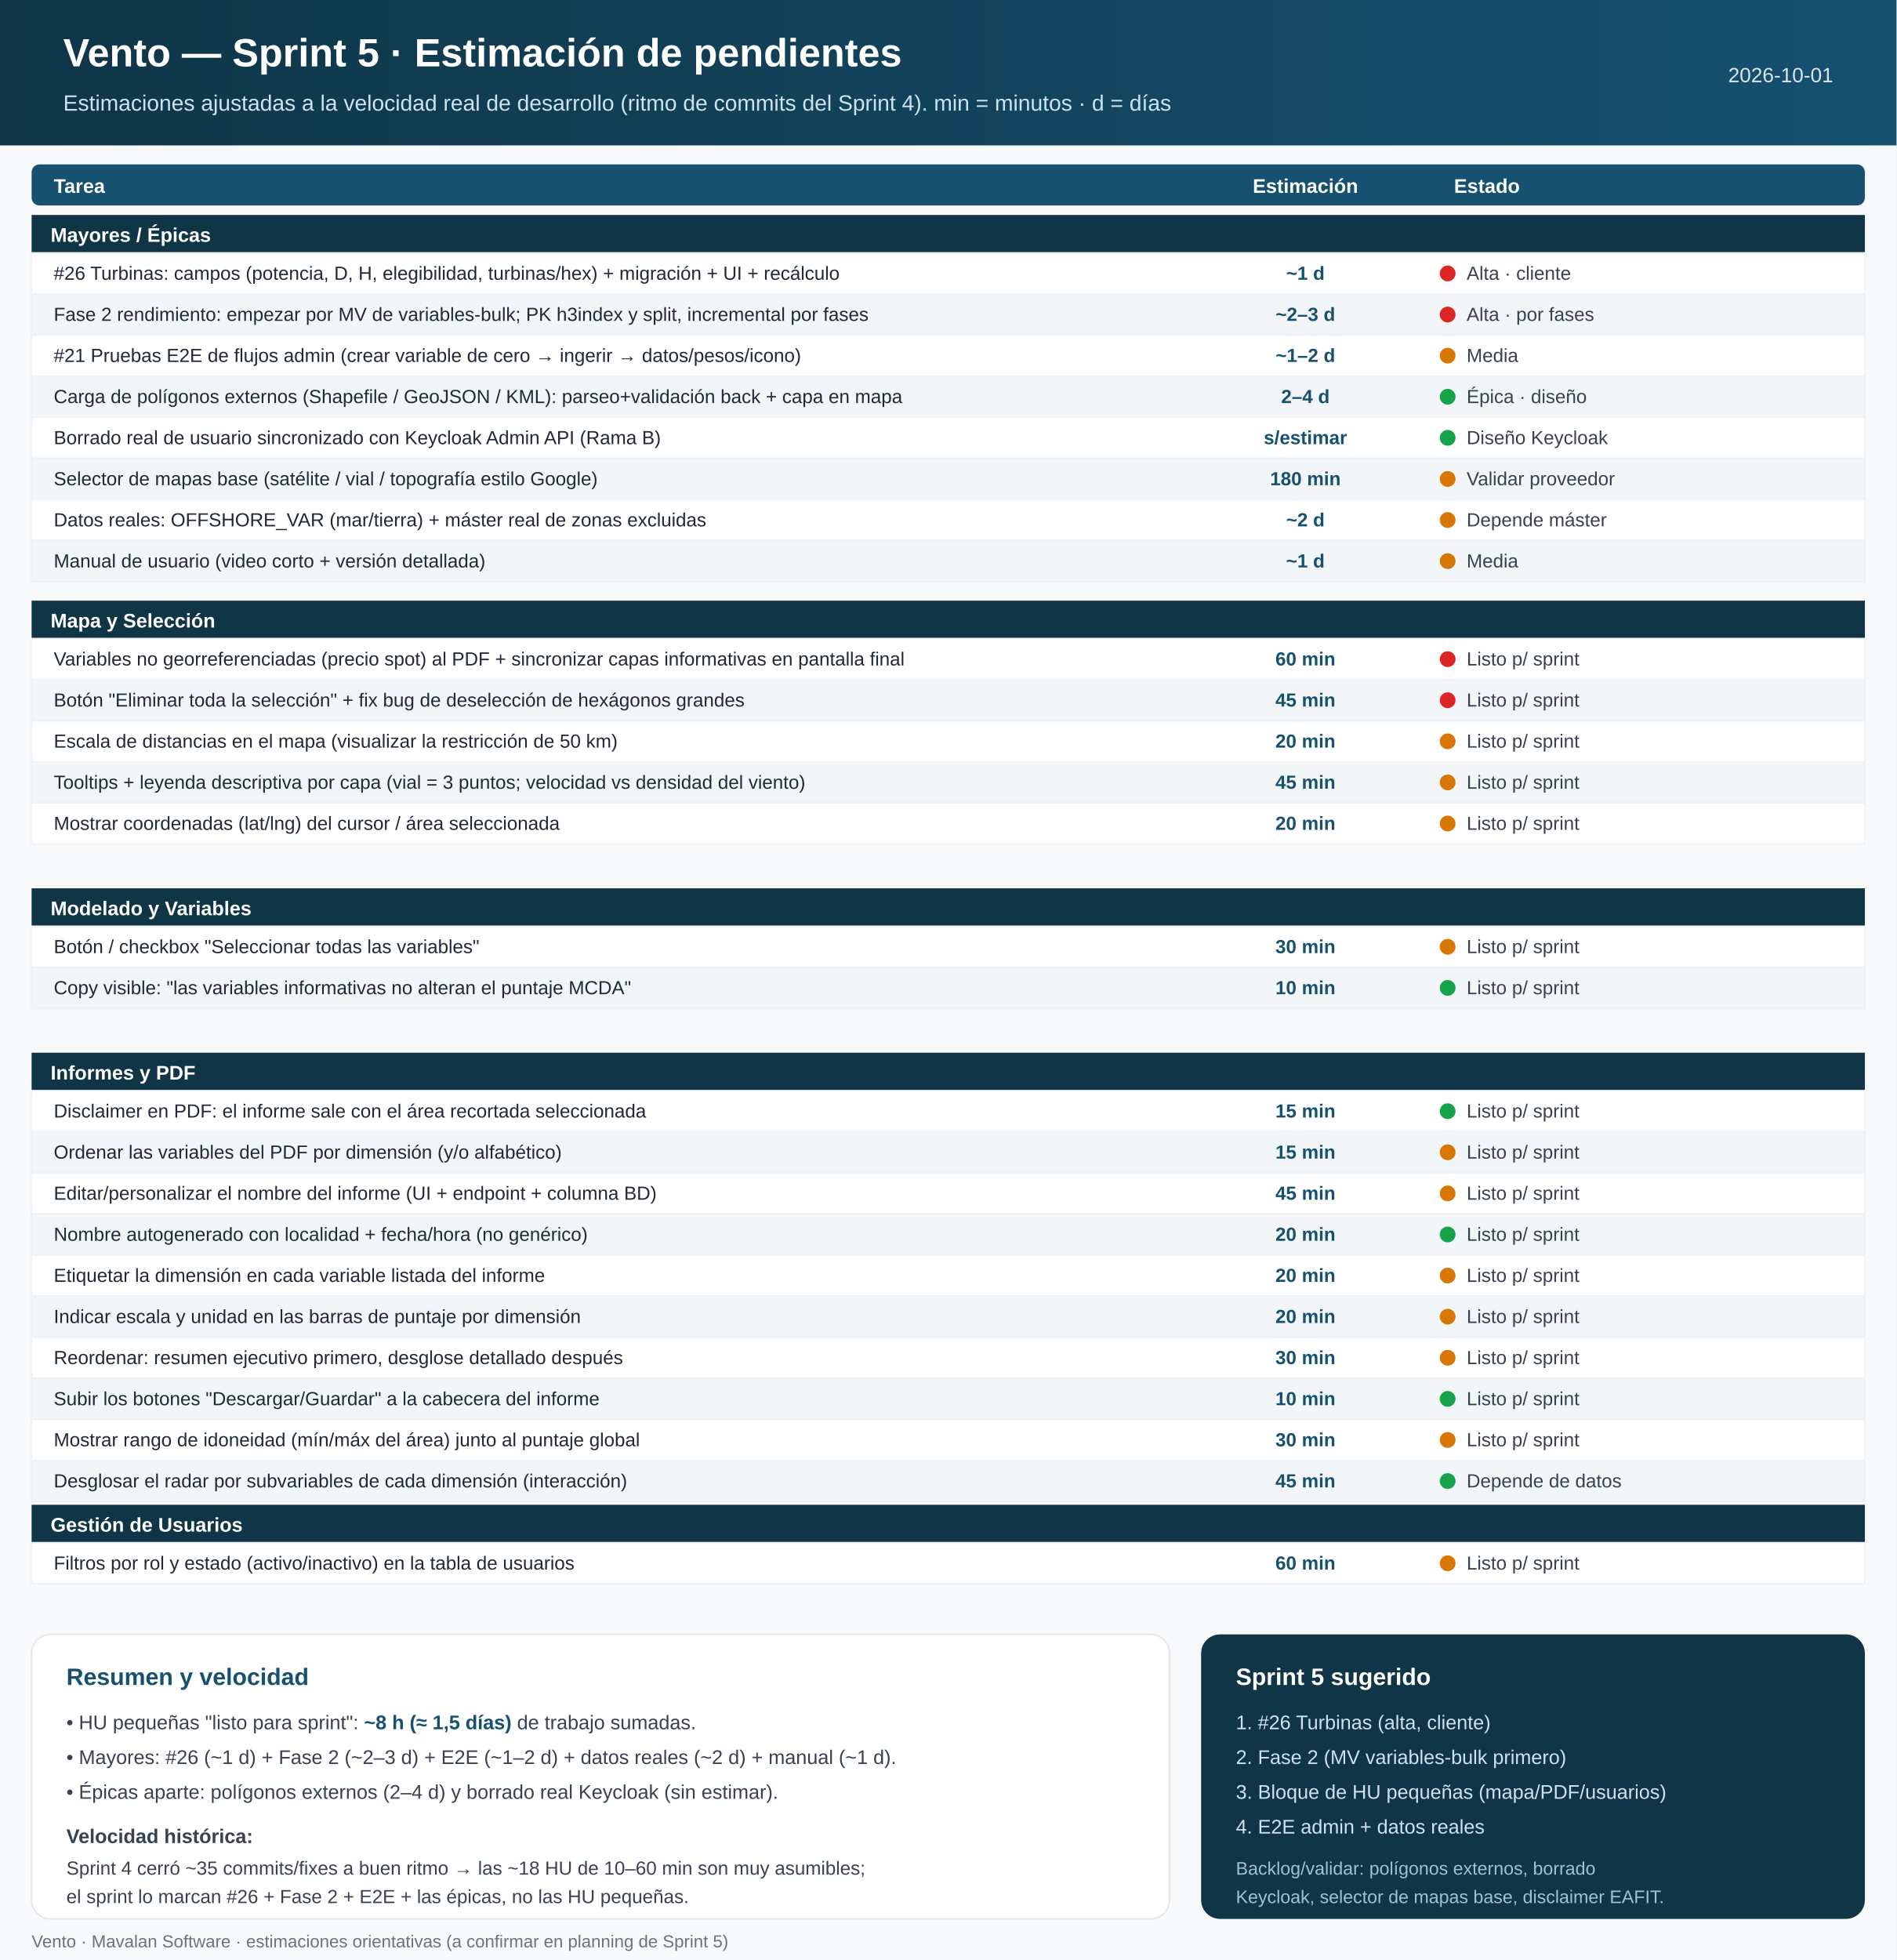
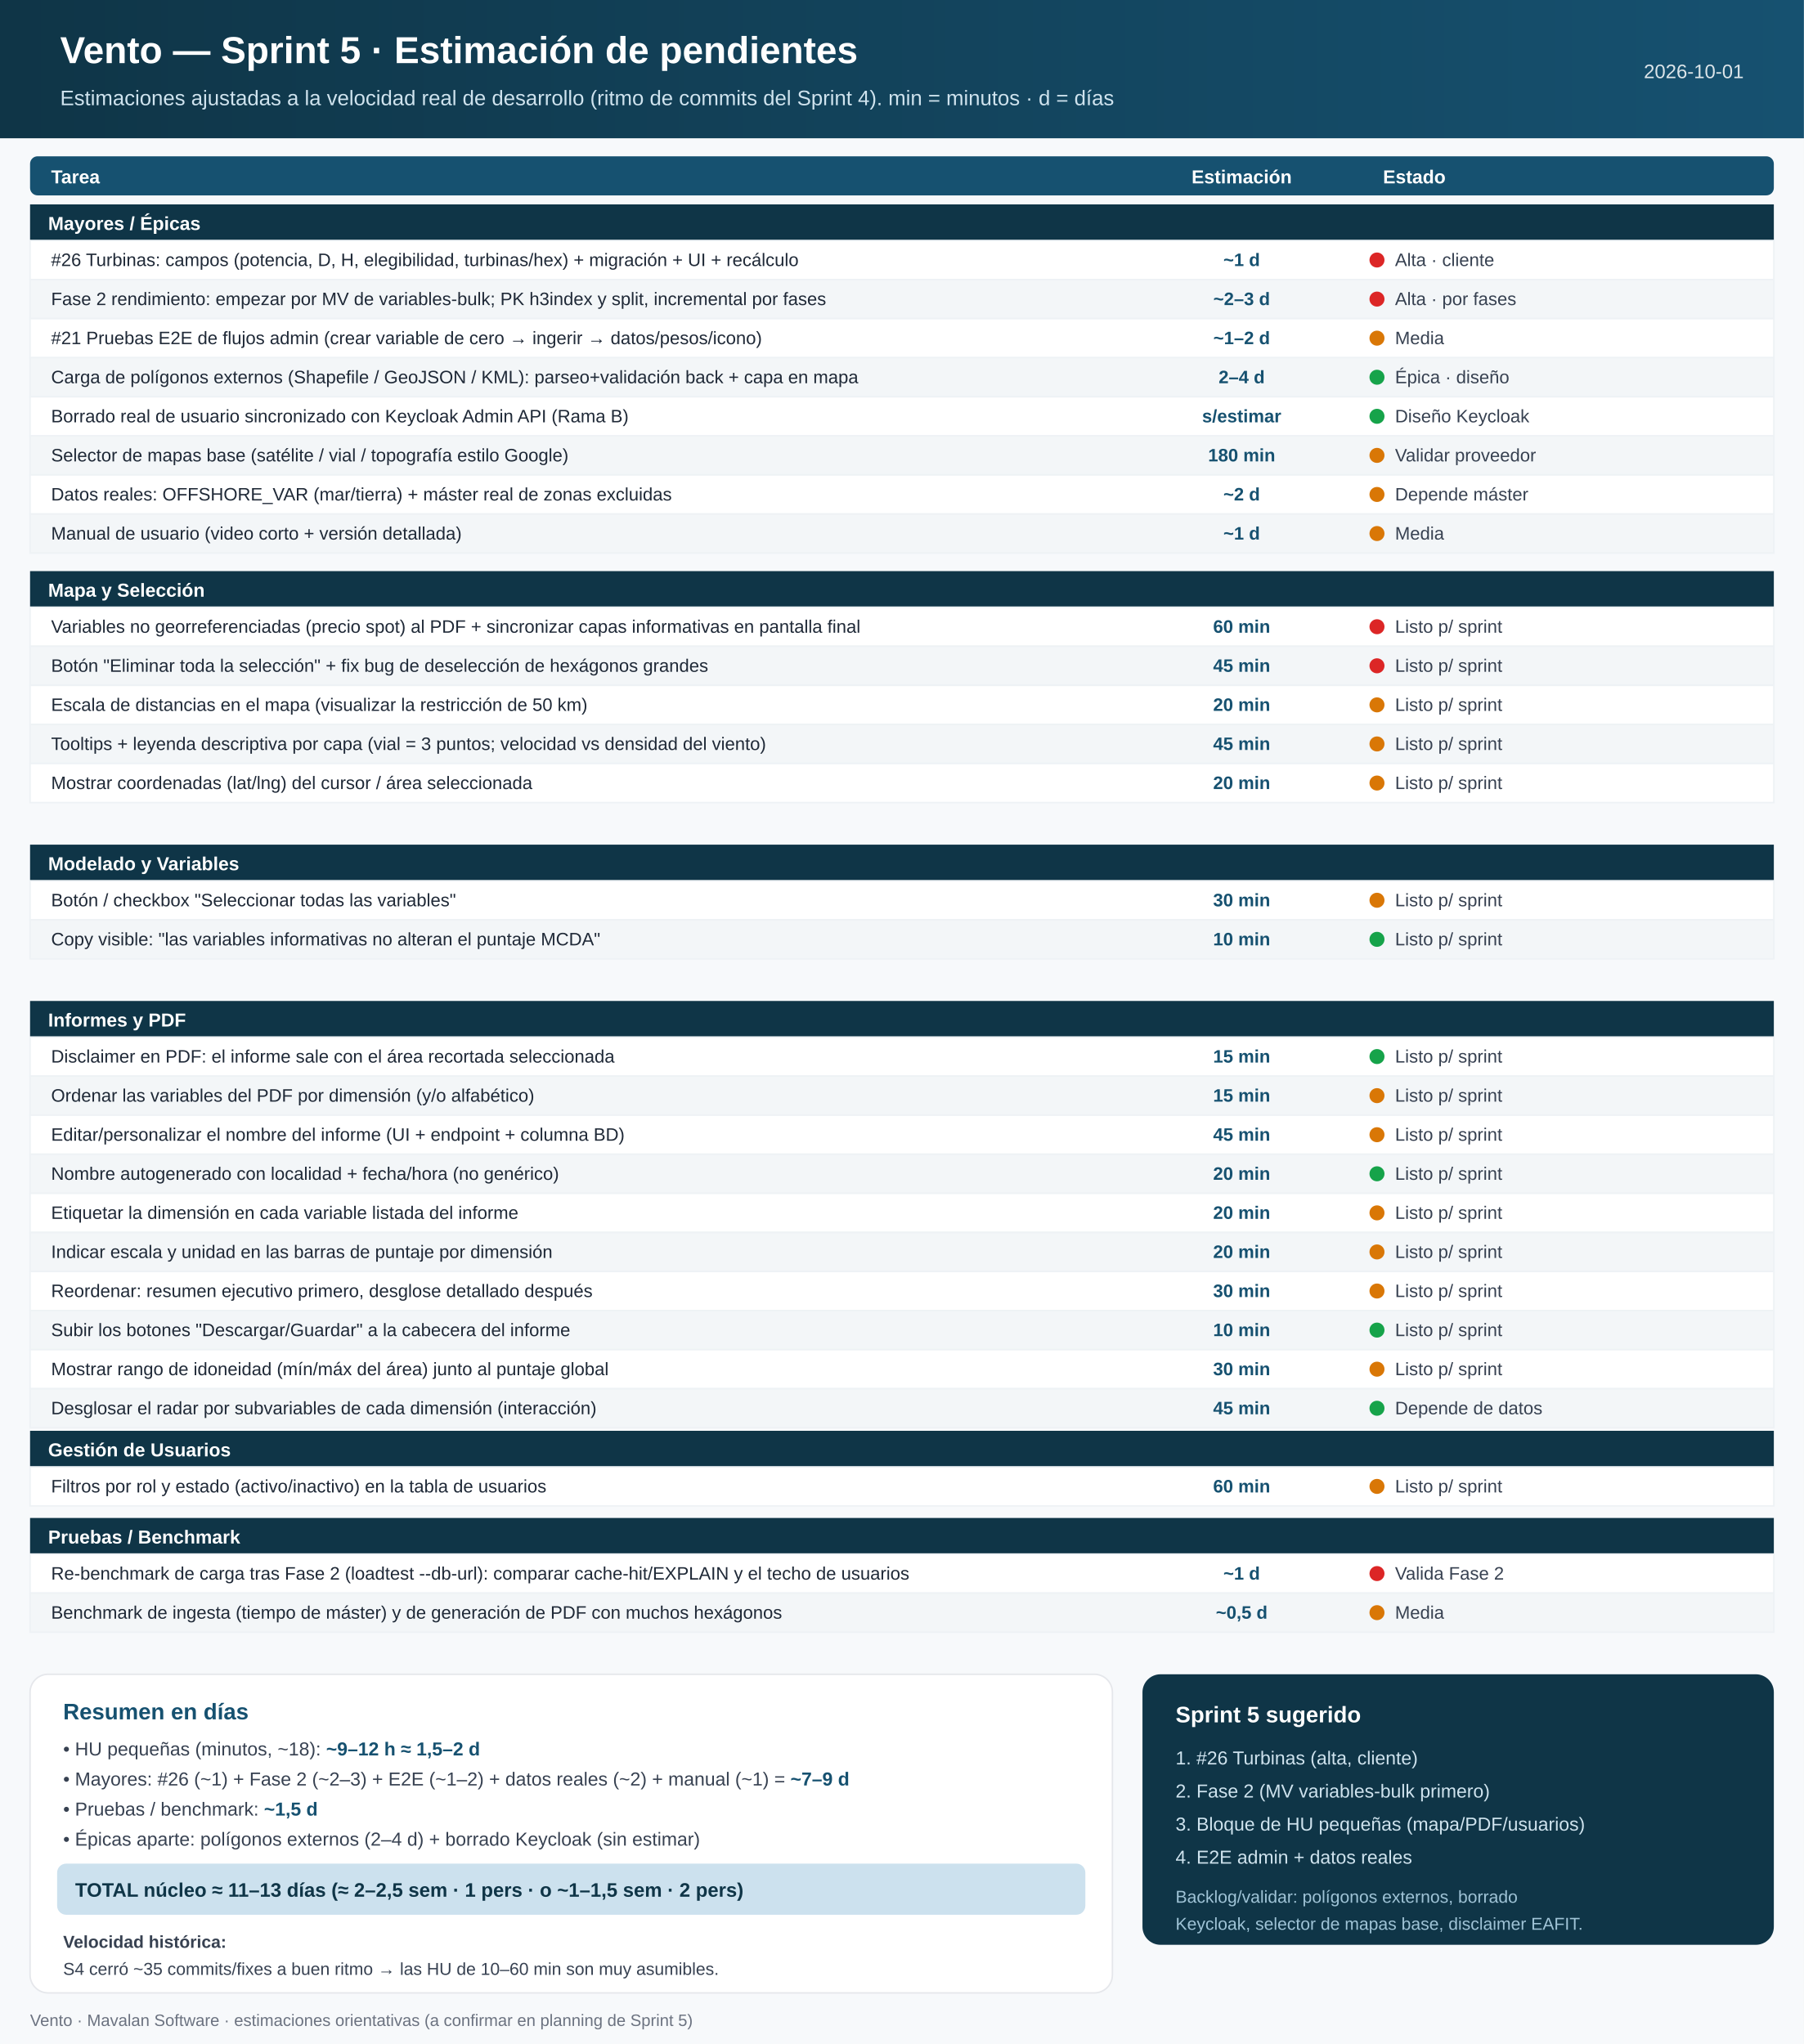
- <svg xmlns="http://www.w3.org/2000/svg" width="1200" height="1240" viewBox="0 0 1200 1240" font-family="Segoe UI, Arial, sans-serif">
+ <svg xmlns="http://www.w3.org/2000/svg" width="1200" height="1360" viewBox="0 0 1200 1360" font-family="Segoe UI, Arial, sans-serif">
  <defs>
    <linearGradient id="hdr" x1="0" y1="0" x2="1" y2="0">
      <stop offset="0" stop-color="#0f3547" />
      <stop offset="1" stop-color="#165170" />
    </linearGradient>
  </defs>
-   <rect width="1200" height="1240" fill="#f7f9fb" />
+   <rect width="1200" height="1360" fill="#f7f9fb" />
  <rect width="1200" height="92" fill="url(#hdr)" />
  <text x="40" y="42" fill="#fff" font-size="25" font-weight="800">Vento — Sprint 5 · Estimación de pendientes</text>
  <text x="40" y="70" fill="#cfe3ee" font-size="14">Estimaciones ajustadas a la velocidad real de desarrollo (ritmo de commits del Sprint 4). min = minutos · d = días</text>
  <text x="1160" y="52" fill="#fff" font-size="13" text-anchor="end" opacity="0.85">2026-10-01</text>
  <g transform="translate(20,104)">
    <rect width="1160" height="26" rx="5" fill="#165170" />
    <text x="14" y="18" fill="#fff" font-size="12.5" font-weight="700">Tarea</text>
    <text x="806" y="18" fill="#fff" font-size="12.5" font-weight="700" text-anchor="middle">Estimación</text>
    <text x="900" y="18" fill="#fff" font-size="12.5" font-weight="700">Estado</text>
  </g>
  <g transform="translate(20,136)">
    <rect width="1160" height="24" fill="#0f3547" />
    <text x="12" y="17" fill="#fff" font-size="12.5" font-weight="700">Mayores / Épicas</text>
    <g font-size="12">
      <rect y="24" width="1160" height="26" fill="#fff" stroke="#eef2f5" />
      <text x="14" y="41" fill="#1f2937">#26 Turbinas: campos (potencia, D, H, elegibilidad, turbinas/hex) + migración + UI + recálculo</text>
      <text x="806" y="41" fill="#165170" font-weight="700" text-anchor="middle">~1 d</text>
      <circle cx="896" cy="37" r="5" fill="#dc2626" />
      <text x="908" y="41" fill="#374151">Alta · cliente</text>
      <rect y="50" width="1160" height="26" fill="#f3f6f8" stroke="#eef2f5" />
      <text x="14" y="67" fill="#1f2937">Fase 2 rendimiento: empezar por MV de variables-bulk; PK h3index y split, incremental por fases</text>
      <text x="806" y="67" fill="#165170" font-weight="700" text-anchor="middle">~2–3 d</text>
      <circle cx="896" cy="63" r="5" fill="#dc2626" />
      <text x="908" y="67" fill="#374151">Alta · por fases</text>
      <rect y="76" width="1160" height="26" fill="#fff" stroke="#eef2f5" />
      <text x="14" y="93" fill="#1f2937">#21 Pruebas E2E de flujos admin (crear variable de cero → ingerir → datos/pesos/icono)</text>
      <text x="806" y="93" fill="#165170" font-weight="700" text-anchor="middle">~1–2 d</text>
      <circle cx="896" cy="89" r="5" fill="#d97706" />
      <text x="908" y="93" fill="#374151">Media</text>
      <rect y="102" width="1160" height="26" fill="#f3f6f8" stroke="#eef2f5" />
      <text x="14" y="119" fill="#1f2937">Carga de polígonos externos (Shapefile / GeoJSON / KML): parseo+validación back + capa en mapa</text>
      <text x="806" y="119" fill="#165170" font-weight="700" text-anchor="middle">2–4 d</text>
      <circle cx="896" cy="115" r="5" fill="#16a34a" />
      <text x="908" y="119" fill="#374151">Épica · diseño</text>
      <rect y="128" width="1160" height="26" fill="#fff" stroke="#eef2f5" />
      <text x="14" y="145" fill="#1f2937">Borrado real de usuario sincronizado con Keycloak Admin API (Rama B)</text>
      <text x="806" y="145" fill="#165170" font-weight="700" text-anchor="middle">s/estimar</text>
      <circle cx="896" cy="141" r="5" fill="#16a34a" />
      <text x="908" y="145" fill="#374151">Diseño Keycloak</text>
      <rect y="154" width="1160" height="26" fill="#f3f6f8" stroke="#eef2f5" />
      <text x="14" y="171" fill="#1f2937">Selector de mapas base (satélite / vial / topografía estilo Google)</text>
      <text x="806" y="171" fill="#165170" font-weight="700" text-anchor="middle">180 min</text>
      <circle cx="896" cy="167" r="5" fill="#d97706" />
      <text x="908" y="171" fill="#374151">Validar proveedor</text>
      <rect y="180" width="1160" height="26" fill="#fff" stroke="#eef2f5" />
      <text x="14" y="197" fill="#1f2937">Datos reales: OFFSHORE_VAR (mar/tierra) + máster real de zonas excluidas</text>
      <text x="806" y="197" fill="#165170" font-weight="700" text-anchor="middle">~2 d</text>
      <circle cx="896" cy="193" r="5" fill="#d97706" />
      <text x="908" y="197" fill="#374151">Depende máster</text>
      <rect y="206" width="1160" height="26" fill="#f3f6f8" stroke="#eef2f5" />
      <text x="14" y="223" fill="#1f2937">Manual de usuario (video corto + versión detallada)</text>
      <text x="806" y="223" fill="#165170" font-weight="700" text-anchor="middle">~1 d</text>
      <circle cx="896" cy="219" r="5" fill="#d97706" />
      <text x="908" y="223" fill="#374151">Media</text>
    </g>
  </g>
  <g transform="translate(20,380)">
    <rect width="1160" height="24" fill="#0f3547" />
    <text x="12" y="17" fill="#fff" font-size="12.5" font-weight="700">Mapa y Selección</text>
    <g font-size="12">
      <rect y="24" width="1160" height="26" fill="#fff" stroke="#eef2f5" />
      <text x="14" y="41" fill="#1f2937">Variables no georreferenciadas (precio spot) al PDF + sincronizar capas informativas en pantalla final</text>
      <text x="806" y="41" fill="#165170" font-weight="700" text-anchor="middle">60 min</text>
      <circle cx="896" cy="37" r="5" fill="#dc2626" />
      <text x="908" y="41" fill="#374151">Listo p/ sprint</text>
      <rect y="50" width="1160" height="26" fill="#f3f6f8" stroke="#eef2f5" />
      <text x="14" y="67" fill="#1f2937">Botón "Eliminar toda la selección" + fix bug de deselección de hexágonos grandes</text>
      <text x="806" y="67" fill="#165170" font-weight="700" text-anchor="middle">45 min</text>
      <circle cx="896" cy="63" r="5" fill="#dc2626" />
      <text x="908" y="67" fill="#374151">Listo p/ sprint</text>
      <rect y="76" width="1160" height="26" fill="#fff" stroke="#eef2f5" />
      <text x="14" y="93" fill="#1f2937">Escala de distancias en el mapa (visualizar la restricción de 50 km)</text>
      <text x="806" y="93" fill="#165170" font-weight="700" text-anchor="middle">20 min</text>
      <circle cx="896" cy="89" r="5" fill="#d97706" />
      <text x="908" y="93" fill="#374151">Listo p/ sprint</text>
      <rect y="102" width="1160" height="26" fill="#f3f6f8" stroke="#eef2f5" />
      <text x="14" y="119" fill="#1f2937">Tooltips + leyenda descriptiva por capa (vial = 3 puntos; velocidad vs densidad del viento)</text>
      <text x="806" y="119" fill="#165170" font-weight="700" text-anchor="middle">45 min</text>
      <circle cx="896" cy="115" r="5" fill="#d97706" />
      <text x="908" y="119" fill="#374151">Listo p/ sprint</text>
      <rect y="128" width="1160" height="26" fill="#fff" stroke="#eef2f5" />
      <text x="14" y="145" fill="#1f2937">Mostrar coordenadas (lat/lng) del cursor / área seleccionada</text>
      <text x="806" y="145" fill="#165170" font-weight="700" text-anchor="middle">20 min</text>
      <circle cx="896" cy="141" r="5" fill="#d97706" />
      <text x="908" y="145" fill="#374151">Listo p/ sprint</text>
    </g>
  </g>
  <g transform="translate(20,562)">
    <rect width="1160" height="24" fill="#0f3547" />
    <text x="12" y="17" fill="#fff" font-size="12.5" font-weight="700">Modelado y Variables</text>
    <g font-size="12">
      <rect y="24" width="1160" height="26" fill="#fff" stroke="#eef2f5" />
      <text x="14" y="41" fill="#1f2937">Botón / checkbox "Seleccionar todas las variables"</text>
      <text x="806" y="41" fill="#165170" font-weight="700" text-anchor="middle">30 min</text>
      <circle cx="896" cy="37" r="5" fill="#d97706" />
      <text x="908" y="41" fill="#374151">Listo p/ sprint</text>
      <rect y="50" width="1160" height="26" fill="#f3f6f8" stroke="#eef2f5" />
      <text x="14" y="67" fill="#1f2937">Copy visible: "las variables informativas no alteran el puntaje MCDA"</text>
      <text x="806" y="67" fill="#165170" font-weight="700" text-anchor="middle">10 min</text>
      <circle cx="896" cy="63" r="5" fill="#16a34a" />
      <text x="908" y="67" fill="#374151">Listo p/ sprint</text>
    </g>
  </g>
  <g transform="translate(20,666)">
    <rect width="1160" height="24" fill="#0f3547" />
    <text x="12" y="17" fill="#fff" font-size="12.5" font-weight="700">Informes y PDF</text>
    <g font-size="12">
      <rect y="24" width="1160" height="26" fill="#fff" stroke="#eef2f5" />
      <text x="14" y="41" fill="#1f2937">Disclaimer en PDF: el informe sale con el área recortada seleccionada</text>
      <text x="806" y="41" fill="#165170" font-weight="700" text-anchor="middle">15 min</text>
      <circle cx="896" cy="37" r="5" fill="#16a34a" />
      <text x="908" y="41" fill="#374151">Listo p/ sprint</text>
      <rect y="50" width="1160" height="26" fill="#f3f6f8" stroke="#eef2f5" />
      <text x="14" y="67" fill="#1f2937">Ordenar las variables del PDF por dimensión (y/o alfabético)</text>
      <text x="806" y="67" fill="#165170" font-weight="700" text-anchor="middle">15 min</text>
      <circle cx="896" cy="63" r="5" fill="#d97706" />
      <text x="908" y="67" fill="#374151">Listo p/ sprint</text>
      <rect y="76" width="1160" height="26" fill="#fff" stroke="#eef2f5" />
      <text x="14" y="93" fill="#1f2937">Editar/personalizar el nombre del informe (UI + endpoint + columna BD)</text>
      <text x="806" y="93" fill="#165170" font-weight="700" text-anchor="middle">45 min</text>
      <circle cx="896" cy="89" r="5" fill="#d97706" />
      <text x="908" y="93" fill="#374151">Listo p/ sprint</text>
      <rect y="102" width="1160" height="26" fill="#f3f6f8" stroke="#eef2f5" />
      <text x="14" y="119" fill="#1f2937">Nombre autogenerado con localidad + fecha/hora (no genérico)</text>
      <text x="806" y="119" fill="#165170" font-weight="700" text-anchor="middle">20 min</text>
      <circle cx="896" cy="115" r="5" fill="#16a34a" />
      <text x="908" y="119" fill="#374151">Listo p/ sprint</text>
      <rect y="128" width="1160" height="26" fill="#fff" stroke="#eef2f5" />
      <text x="14" y="145" fill="#1f2937">Etiquetar la dimensión en cada variable listada del informe</text>
      <text x="806" y="145" fill="#165170" font-weight="700" text-anchor="middle">20 min</text>
      <circle cx="896" cy="141" r="5" fill="#d97706" />
      <text x="908" y="145" fill="#374151">Listo p/ sprint</text>
      <rect y="154" width="1160" height="26" fill="#f3f6f8" stroke="#eef2f5" />
      <text x="14" y="171" fill="#1f2937">Indicar escala y unidad en las barras de puntaje por dimensión</text>
      <text x="806" y="171" fill="#165170" font-weight="700" text-anchor="middle">20 min</text>
      <circle cx="896" cy="167" r="5" fill="#d97706" />
      <text x="908" y="171" fill="#374151">Listo p/ sprint</text>
      <rect y="180" width="1160" height="26" fill="#fff" stroke="#eef2f5" />
      <text x="14" y="197" fill="#1f2937">Reordenar: resumen ejecutivo primero, desglose detallado después</text>
      <text x="806" y="197" fill="#165170" font-weight="700" text-anchor="middle">30 min</text>
      <circle cx="896" cy="193" r="5" fill="#d97706" />
      <text x="908" y="197" fill="#374151">Listo p/ sprint</text>
      <rect y="206" width="1160" height="26" fill="#f3f6f8" stroke="#eef2f5" />
      <text x="14" y="223" fill="#1f2937">Subir los botones "Descargar/Guardar" a la cabecera del informe</text>
      <text x="806" y="223" fill="#165170" font-weight="700" text-anchor="middle">10 min</text>
      <circle cx="896" cy="219" r="5" fill="#16a34a" />
      <text x="908" y="223" fill="#374151">Listo p/ sprint</text>
      <rect y="232" width="1160" height="26" fill="#fff" stroke="#eef2f5" />
      <text x="14" y="249" fill="#1f2937">Mostrar rango de idoneidad (mín/máx del área) junto al puntaje global</text>
      <text x="806" y="249" fill="#165170" font-weight="700" text-anchor="middle">30 min</text>
      <circle cx="896" cy="245" r="5" fill="#d97706" />
      <text x="908" y="249" fill="#374151">Listo p/ sprint</text>
      <rect y="258" width="1160" height="26" fill="#f3f6f8" stroke="#eef2f5" />
      <text x="14" y="275" fill="#1f2937">Desglosar el radar por subvariables de cada dimensión (interacción)</text>
      <text x="806" y="275" fill="#165170" font-weight="700" text-anchor="middle">45 min</text>
      <circle cx="896" cy="271" r="5" fill="#16a34a" />
      <text x="908" y="275" fill="#374151">Depende de datos</text>
    </g>
  </g>
  <g transform="translate(20,952)">
    <rect width="1160" height="24" fill="#0f3547" />
    <text x="12" y="17" fill="#fff" font-size="12.5" font-weight="700">Gestión de Usuarios</text>
    <g font-size="12">
      <rect y="24" width="1160" height="26" fill="#fff" stroke="#eef2f5" />
      <text x="14" y="41" fill="#1f2937">Filtros por rol y estado (activo/inactivo) en la tabla de usuarios</text>
      <text x="806" y="41" fill="#165170" font-weight="700" text-anchor="middle">60 min</text>
      <circle cx="896" cy="37" r="5" fill="#d97706" />
      <text x="908" y="41" fill="#374151">Listo p/ sprint</text>
    </g>
  </g>
-   <g transform="translate(20,1034)">
-     <rect width="720" height="180" rx="12" fill="#ffffff" stroke="#e5e7eb" />
-     <text x="22" y="32" fill="#165170" font-size="15" font-weight="800">Resumen y velocidad</text>
-     <text x="22" y="60" fill="#374151" font-size="12.5">• HU pequeñas "listo para sprint": <tspan font-weight="800" fill="#165170">~8 h (≈ 1,5 días)</tspan> de trabajo sumadas.</text>
-     <text x="22" y="82" fill="#374151" font-size="12.5">• Mayores: #26 (~1 d) + Fase 2 (~2–3 d) + E2E (~1–2 d) + datos reales (~2 d) + manual (~1 d).</text>
-     <text x="22" y="104" fill="#374151" font-size="12.5">• Épicas aparte: polígonos externos (2–4 d) y borrado real Keycloak (sin estimar).</text>
-     <text x="22" y="132" fill="#374151" font-size="12.5" font-weight="700">Velocidad histórica:</text>
-     <text x="22" y="152" fill="#374151" font-size="12">Sprint 4 cerró ~35 commits/fixes a buen ritmo → las ~18 HU de 10–60 min son muy asumibles;</text>
-     <text x="22" y="170" fill="#374151" font-size="12">el sprint lo marcan #26 + Fase 2 + E2E + las épicas, no las HU pequeñas.</text>
-   </g>
-   <g transform="translate(760,1034)">
+   <g transform="translate(20,1010)">
+     <rect width="1160" height="24" fill="#0f3547" />
+     <text x="12" y="17" fill="#fff" font-size="12.5" font-weight="700">Pruebas / Benchmark</text>
+     <g font-size="12">
+       <rect y="24" width="1160" height="26" fill="#fff" stroke="#eef2f5" />
+       <text x="14" y="41" fill="#1f2937">Re-benchmark de carga tras Fase 2 (loadtest --db-url): comparar cache-hit/EXPLAIN y el techo de usuarios</text>
+       <text x="806" y="41" fill="#165170" font-weight="700" text-anchor="middle">~1 d</text>
+       <circle cx="896" cy="37" r="5" fill="#dc2626" />
+       <text x="908" y="41" fill="#374151">Valida Fase 2</text>
+       <rect y="50" width="1160" height="26" fill="#f3f6f8" stroke="#eef2f5" />
+       <text x="14" y="67" fill="#1f2937">Benchmark de ingesta (tiempo de máster) y de generación de PDF con muchos hexágonos</text>
+       <text x="806" y="67" fill="#165170" font-weight="700" text-anchor="middle">~0,5 d</text>
+       <circle cx="896" cy="63" r="5" fill="#d97706" />
+       <text x="908" y="67" fill="#374151">Media</text>
+     </g>
+   </g>
+   <g transform="translate(20,1114)">
+     <rect width="720" height="212" rx="12" fill="#ffffff" stroke="#e5e7eb" />
+     <text x="22" y="30" fill="#165170" font-size="15" font-weight="800">Resumen en días</text>
+     <text x="22" y="54" fill="#374151" font-size="12.5">• HU pequeñas (minutos, ~18): <tspan font-weight="700" fill="#165170">~9–12 h ≈ 1,5–2 d</tspan>
+     </text>
+     <text x="22" y="74" fill="#374151" font-size="12.5">• Mayores: #26 (~1) + Fase 2 (~2–3) + E2E (~1–2) + datos reales (~2) + manual (~1) = <tspan font-weight="700" fill="#165170">~7–9 d</tspan>
+     </text>
+     <text x="22" y="94" fill="#374151" font-size="12.5">• Pruebas / benchmark: <tspan font-weight="700" fill="#165170">~1,5 d</tspan>
+     </text>
+     <text x="22" y="114" fill="#374151" font-size="12.5">• Épicas aparte: polígonos externos (2–4 d) + borrado Keycloak (sin estimar)</text>
+     <rect x="18" y="126" width="684" height="34" rx="6" fill="#cce1ee" />
+     <text x="30" y="148" fill="#0f3547" font-size="13" font-weight="800">TOTAL núcleo ≈ 11–13 días (≈ 2–2,5 sem · 1 pers · o ~1–1,5 sem · 2 pers)</text>
+     <text x="22" y="182" fill="#374151" font-size="11.5" font-weight="700">Velocidad histórica:</text>
+     <text x="22" y="200" fill="#374151" font-size="11.5">S4 cerró ~35 commits/fixes a buen ritmo → las HU de 10–60 min son muy asumibles.</text>
+   </g>
+   <g transform="translate(760,1114)">
    <rect width="420" height="180" rx="12" fill="#0f3547" />
    <text x="22" y="32" fill="#fff" font-size="15" font-weight="700">Sprint 5 sugerido</text>
    <text x="22" y="60" fill="#cfe3ee" font-size="12.5">1. #26 Turbinas (alta, cliente)</text>
    <text x="22" y="82" fill="#cfe3ee" font-size="12.5">2. Fase 2 (MV variables-bulk primero)</text>
    <text x="22" y="104" fill="#cfe3ee" font-size="12.5">3. Bloque de HU pequeñas (mapa/PDF/usuarios)</text>
    <text x="22" y="126" fill="#cfe3ee" font-size="12.5">4. E2E admin + datos reales</text>
    <text x="22" y="152" fill="#9fc3d6" font-size="11.5">Backlog/validar: polígonos externos, borrado</text>
    <text x="22" y="170" fill="#9fc3d6" font-size="11.5">Keycloak, selector de mapas base, disclaimer EAFIT.</text>
  </g>
-   <text x="20" y="1232" fill="#6b7280" font-size="11">Vento · Mavalan Software · estimaciones orientativas (a confirmar en planning de Sprint 5)</text>
+   <text x="20" y="1348" fill="#6b7280" font-size="11">Vento · Mavalan Software · estimaciones orientativas (a confirmar en planning de Sprint 5)</text>
</svg>
